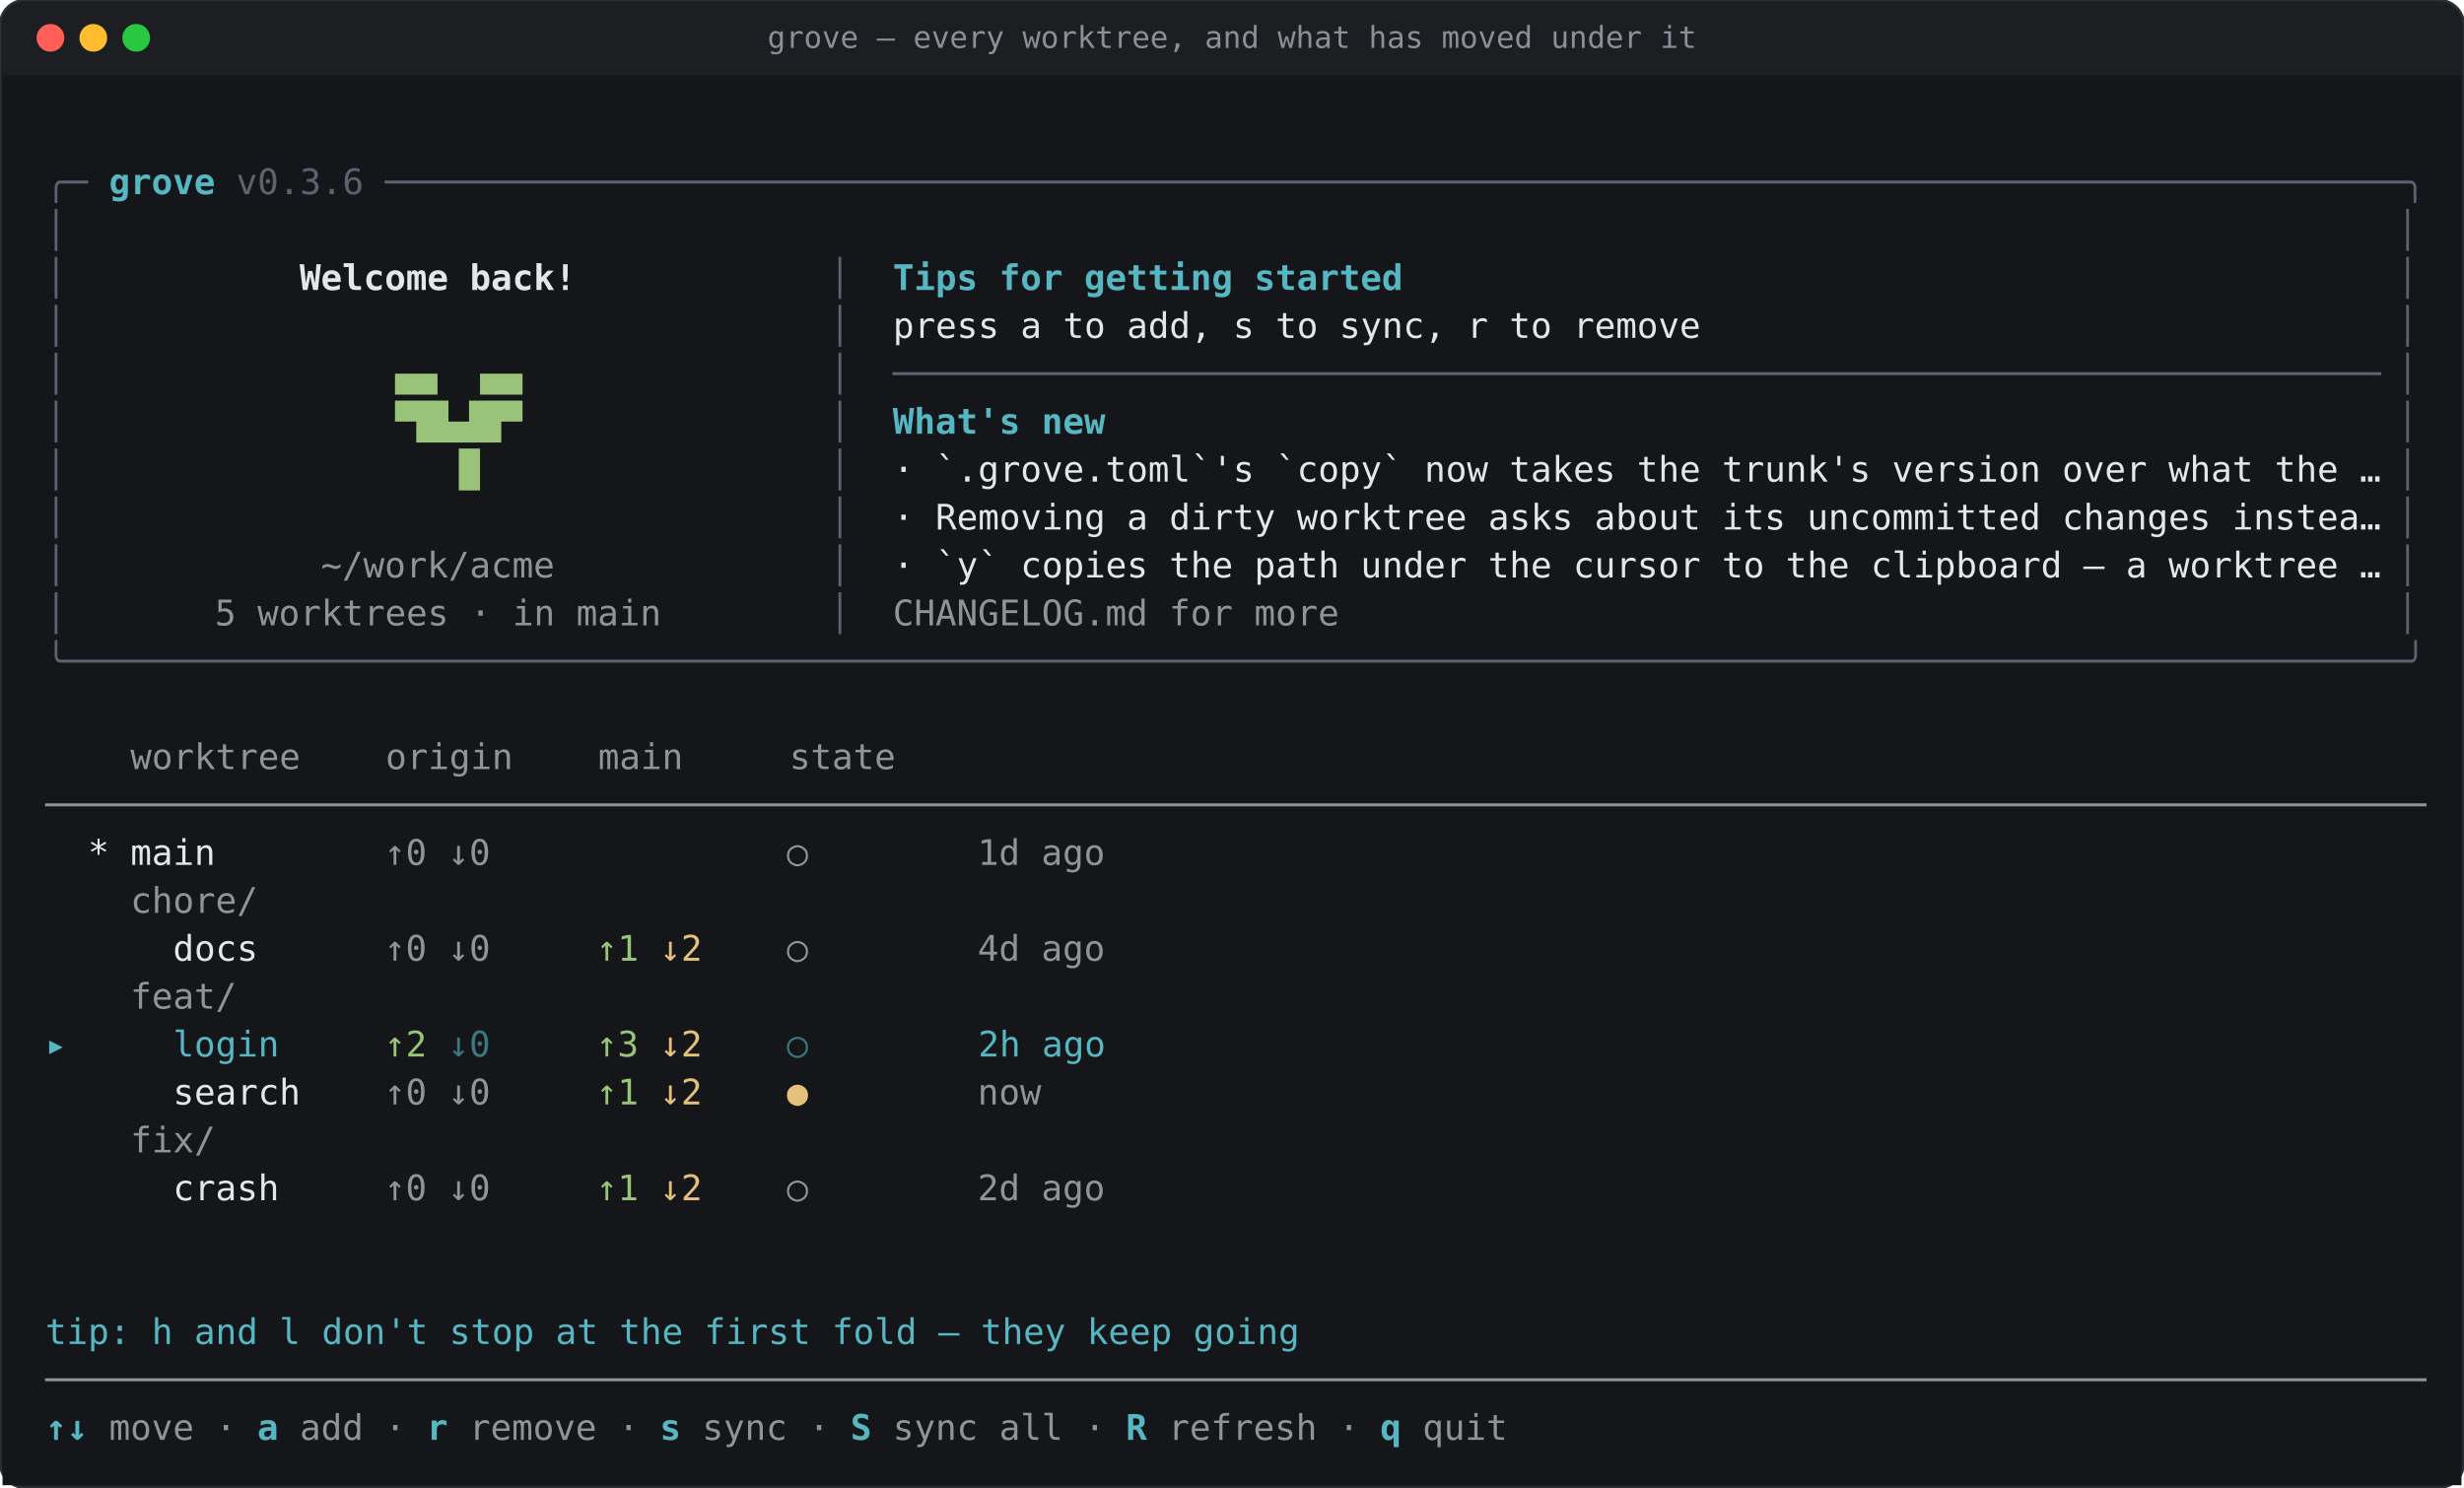
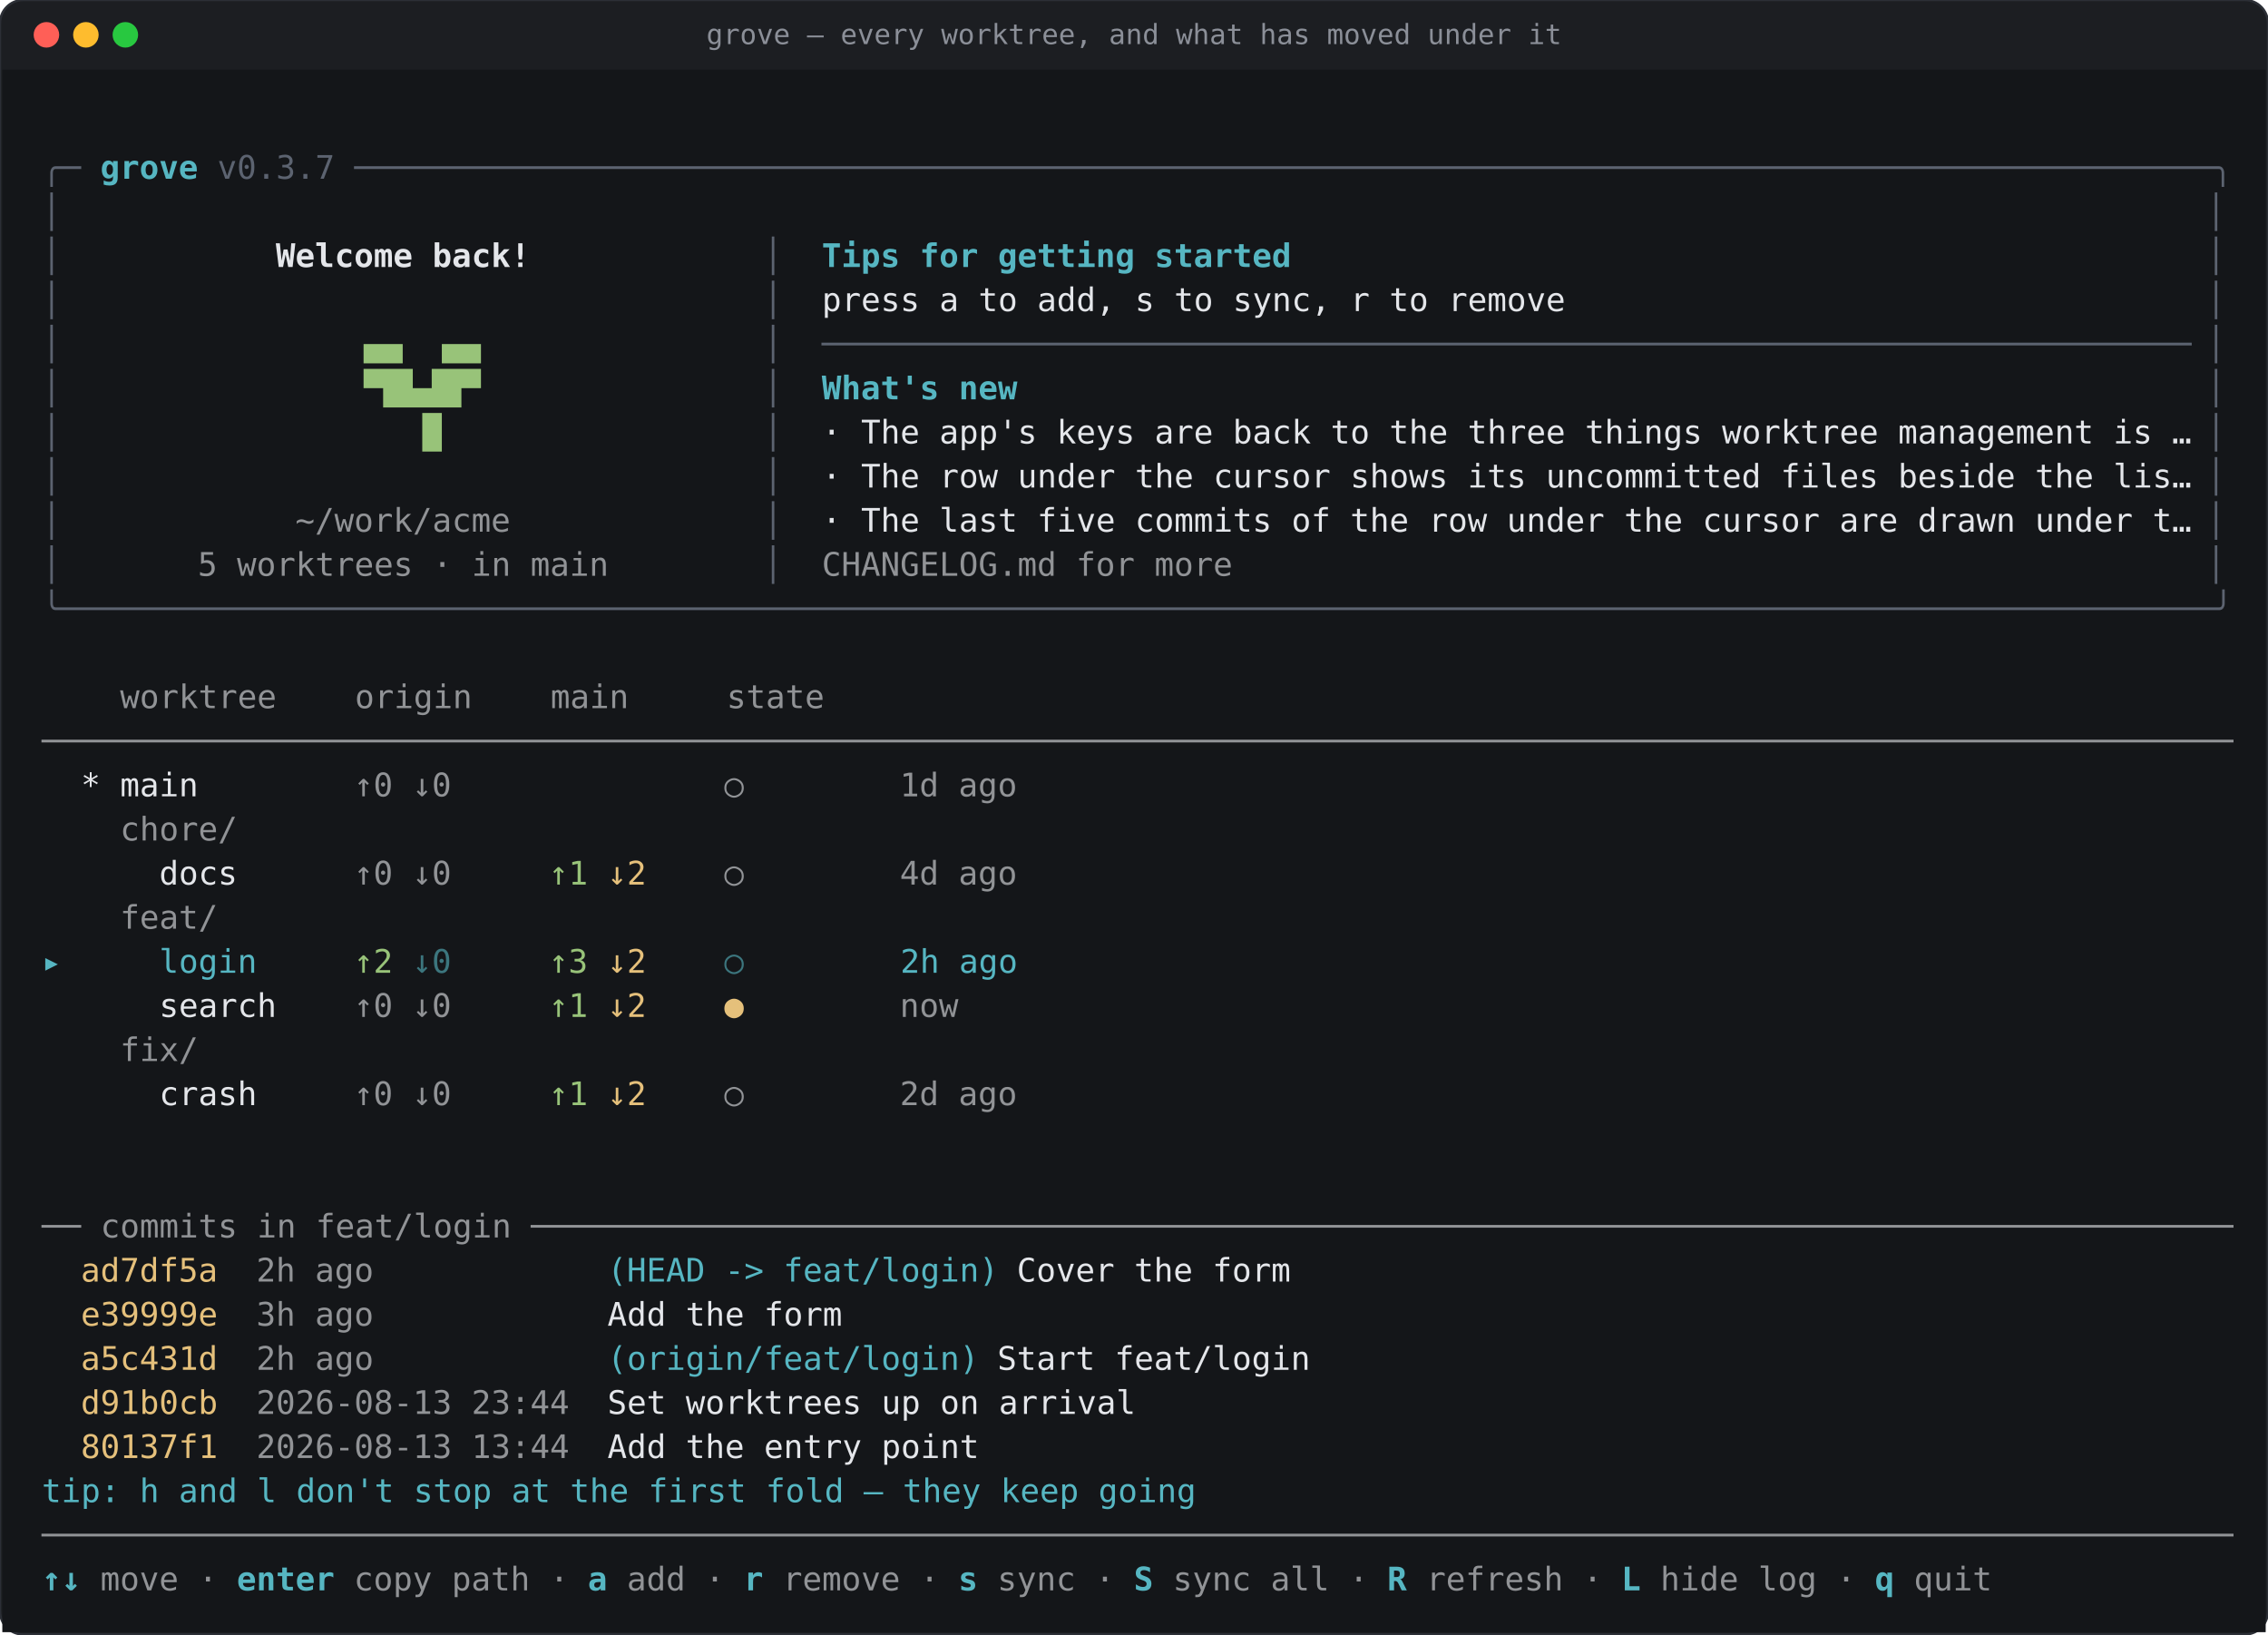
- <svg xmlns="http://www.w3.org/2000/svg" width="977" height="590" viewBox="0 0 977 590" font-family="ui-monospace, SFMono-Regular, Menlo, Consolas, 'DejaVu Sans Mono', monospace" font-size="14">
-   <rect width="977" height="590" rx="10" fill="#1c1e22" stroke="#2c2f36" />
-   <rect x="1" y="30" width="975" height="559" fill="#141619" />
+ <svg xmlns="http://www.w3.org/2000/svg" width="977" height="704" viewBox="0 0 977 704" font-family="ui-monospace, SFMono-Regular, Menlo, Consolas, 'DejaVu Sans Mono', monospace" font-size="14">
+   <rect width="977" height="704" rx="10" fill="#1c1e22" stroke="#2c2f36" />
+   <rect x="1" y="30" width="975" height="673" fill="#141619" />
  <circle cx="20" cy="15" r="5.5" fill="#ff5f57" />
  <circle cx="37" cy="15" r="5.5" fill="#febc2e" />
  <circle cx="54" cy="15" r="5.5" fill="#28c840" />
  <text x="488.5" y="19" fill="#8b8f98" font-size="12" text-anchor="middle">grove — every worktree, and what has moved under it</text>
  <text x="18.0" y="77.0" fill="#5c6370" textLength="25.2" lengthAdjust="spacingAndGlyphs" xml:space="preserve">╭─ </text>
  <text x="43.2" y="77.0" fill="#56b6c2" font-weight="600" textLength="42.0" lengthAdjust="spacingAndGlyphs" xml:space="preserve">grove</text>
-   <text x="85.2" y="77.0" fill="#5c6370" textLength="873.6" lengthAdjust="spacingAndGlyphs" xml:space="preserve"> v0.3.6 ───────────────────────────────────────────────────────────────────────────────────────────────╮</text>
+   <text x="85.2" y="77.0" fill="#5c6370" textLength="873.6" lengthAdjust="spacingAndGlyphs" xml:space="preserve"> v0.3.7 ───────────────────────────────────────────────────────────────────────────────────────────────╮</text>
  <text x="18.0" y="96.0" fill="#5c6370" textLength="8.4" lengthAdjust="spacingAndGlyphs" xml:space="preserve">│</text>
  <text x="950.4" y="96.0" fill="#5c6370" textLength="8.4" lengthAdjust="spacingAndGlyphs" xml:space="preserve">│</text>
  <text x="18.0" y="115.0" fill="#5c6370" textLength="8.4" lengthAdjust="spacingAndGlyphs" xml:space="preserve">│</text>
  <text x="118.8" y="115.0" fill="#e4e6ea" font-weight="600" textLength="109.2" lengthAdjust="spacingAndGlyphs" xml:space="preserve">Welcome back!</text>
  <text x="328.8" y="115.0" fill="#5c6370" textLength="8.4" lengthAdjust="spacingAndGlyphs" xml:space="preserve">│</text>
  <text x="354.0" y="115.0" fill="#56b6c2" font-weight="600" textLength="201.6" lengthAdjust="spacingAndGlyphs" xml:space="preserve">Tips for getting started</text>
  <text x="950.4" y="115.0" fill="#5c6370" textLength="8.4" lengthAdjust="spacingAndGlyphs" xml:space="preserve">│</text>
  <text x="18.0" y="134.0" fill="#5c6370" textLength="8.4" lengthAdjust="spacingAndGlyphs" xml:space="preserve">│</text>
  <text x="328.8" y="134.0" fill="#5c6370" textLength="8.4" lengthAdjust="spacingAndGlyphs" xml:space="preserve">│</text>
  <text x="337.2" y="134.0" fill="#e4e6ea" textLength="613.2" lengthAdjust="spacingAndGlyphs" xml:space="preserve">  press a to add, s to sync, r to remove                                 </text>
  <text x="950.4" y="134.0" fill="#5c6370" textLength="8.4" lengthAdjust="spacingAndGlyphs" xml:space="preserve">│</text>
  <text x="18.0" y="153.0" fill="#5c6370" textLength="8.4" lengthAdjust="spacingAndGlyphs" xml:space="preserve">│</text>
  <text x="152.4" y="153.0" fill="#98c379" textLength="58.8" lengthAdjust="spacingAndGlyphs" xml:space="preserve">▗▄▖ ▗▄▖</text>
  <text x="328.8" y="153.0" fill="#5c6370" textLength="8.4" lengthAdjust="spacingAndGlyphs" xml:space="preserve">│</text>
  <text x="354.0" y="153.0" fill="#5c6370" textLength="588.0" lengthAdjust="spacingAndGlyphs" xml:space="preserve">──────────────────────────────────────────────────────────────────────</text>
  <text x="950.4" y="153.0" fill="#5c6370" textLength="8.4" lengthAdjust="spacingAndGlyphs" xml:space="preserve">│</text>
  <text x="18.0" y="172.0" fill="#5c6370" textLength="8.4" lengthAdjust="spacingAndGlyphs" xml:space="preserve">│</text>
  <text x="152.4" y="172.0" fill="#98c379" textLength="58.8" lengthAdjust="spacingAndGlyphs" xml:space="preserve">▝▜█▄█▛▘</text>
  <text x="328.8" y="172.0" fill="#5c6370" textLength="8.4" lengthAdjust="spacingAndGlyphs" xml:space="preserve">│</text>
  <text x="354.0" y="172.0" fill="#56b6c2" font-weight="600" textLength="84.0" lengthAdjust="spacingAndGlyphs" xml:space="preserve">What's new</text>
  <text x="950.4" y="172.0" fill="#5c6370" textLength="8.4" lengthAdjust="spacingAndGlyphs" xml:space="preserve">│</text>
  <text x="18.0" y="191.0" fill="#5c6370" textLength="8.4" lengthAdjust="spacingAndGlyphs" xml:space="preserve">│</text>
  <text x="152.4" y="191.0" fill="#98c379" textLength="42.0" lengthAdjust="spacingAndGlyphs" xml:space="preserve">   ▐▌</text>
  <text x="328.8" y="191.0" fill="#5c6370" textLength="8.4" lengthAdjust="spacingAndGlyphs" xml:space="preserve">│</text>
-   <text x="337.2" y="191.0" fill="#e4e6ea" textLength="613.2" lengthAdjust="spacingAndGlyphs" xml:space="preserve">  · `.grove.toml`'s `copy` now takes the trunk's version over what the … </text>
+   <text x="337.2" y="191.0" fill="#e4e6ea" textLength="613.2" lengthAdjust="spacingAndGlyphs" xml:space="preserve">  · The app's keys are back to the three things worktree management is … </text>
  <text x="950.4" y="191.0" fill="#5c6370" textLength="8.4" lengthAdjust="spacingAndGlyphs" xml:space="preserve">│</text>
  <text x="18.0" y="210.0" fill="#5c6370" textLength="8.4" lengthAdjust="spacingAndGlyphs" xml:space="preserve">│</text>
  <text x="328.8" y="210.0" fill="#5c6370" textLength="8.4" lengthAdjust="spacingAndGlyphs" xml:space="preserve">│</text>
-   <text x="337.2" y="210.0" fill="#e4e6ea" textLength="613.2" lengthAdjust="spacingAndGlyphs" xml:space="preserve">  · Removing a dirty worktree asks about its uncommitted changes instea… </text>
+   <text x="337.2" y="210.0" fill="#e4e6ea" textLength="613.2" lengthAdjust="spacingAndGlyphs" xml:space="preserve">  · The row under the cursor shows its uncommitted files beside the lis… </text>
  <text x="950.4" y="210.0" fill="#5c6370" textLength="8.4" lengthAdjust="spacingAndGlyphs" xml:space="preserve">│</text>
  <text x="18.0" y="229.0" fill="#5c6370" textLength="8.4" lengthAdjust="spacingAndGlyphs" xml:space="preserve">│</text>
  <text x="127.2" y="229.0" fill="#e4e6ea" opacity="0.6" textLength="92.4" lengthAdjust="spacingAndGlyphs" xml:space="preserve">~/work/acme</text>
  <text x="328.8" y="229.0" fill="#5c6370" textLength="8.4" lengthAdjust="spacingAndGlyphs" xml:space="preserve">│</text>
-   <text x="337.2" y="229.0" fill="#e4e6ea" textLength="613.2" lengthAdjust="spacingAndGlyphs" xml:space="preserve">  · `y` copies the path under the cursor to the clipboard — a worktree … </text>
+   <text x="337.2" y="229.0" fill="#e4e6ea" textLength="613.2" lengthAdjust="spacingAndGlyphs" xml:space="preserve">  · The last five commits of the row under the cursor are drawn under t… </text>
  <text x="950.4" y="229.0" fill="#5c6370" textLength="8.4" lengthAdjust="spacingAndGlyphs" xml:space="preserve">│</text>
  <text x="18.0" y="248.0" fill="#5c6370" textLength="8.4" lengthAdjust="spacingAndGlyphs" xml:space="preserve">│</text>
  <text x="85.2" y="248.0" fill="#e4e6ea" opacity="0.6" textLength="176.4" lengthAdjust="spacingAndGlyphs" xml:space="preserve">5 worktrees · in main</text>
  <text x="328.8" y="248.0" fill="#5c6370" textLength="8.4" lengthAdjust="spacingAndGlyphs" xml:space="preserve">│</text>
  <text x="354.0" y="248.0" fill="#e4e6ea" opacity="0.6" textLength="176.4" lengthAdjust="spacingAndGlyphs" xml:space="preserve">CHANGELOG.md for more</text>
  <text x="950.4" y="248.0" fill="#5c6370" textLength="8.4" lengthAdjust="spacingAndGlyphs" xml:space="preserve">│</text>
  <text x="18.0" y="267.0" fill="#5c6370" textLength="940.8" lengthAdjust="spacingAndGlyphs" xml:space="preserve">╰──────────────────────────────────────────────────────────────────────────────────────────────────────────────╯</text>
  <text x="18.0" y="305.0" fill="#e4e6ea" opacity="0.6" textLength="336.0" lengthAdjust="spacingAndGlyphs" xml:space="preserve">    worktree    origin    main     state</text>
  <text x="18.0" y="324.0" fill="#e4e6ea" opacity="0.6" textLength="940.8" lengthAdjust="spacingAndGlyphs" xml:space="preserve">────────────────────────────────────────────────────────────────────────────────────────────────────────────────</text>
  <text x="18.0" y="343.0" fill="#e4e6ea" textLength="134.4" lengthAdjust="spacingAndGlyphs" xml:space="preserve">  * main        </text>
  <text x="152.4" y="343.0" fill="#e4e6ea" opacity="0.6" textLength="16.8" lengthAdjust="spacingAndGlyphs" xml:space="preserve">↑0</text>
  <text x="177.6" y="343.0" fill="#e4e6ea" opacity="0.6" textLength="16.8" lengthAdjust="spacingAndGlyphs" xml:space="preserve">↓0</text>
-   <text x="312.0" y="343.0" fill="#e4e6ea" opacity="0.6" textLength="42.0" lengthAdjust="spacingAndGlyphs" xml:space="preserve">○    </text>
+   <text x="312.0" y="343.0" fill="#e4e6ea" opacity="0.6" textLength="8.4" lengthAdjust="spacingAndGlyphs" xml:space="preserve">○</text>
  <text x="387.6" y="343.0" fill="#e4e6ea" opacity="0.6" textLength="50.4" lengthAdjust="spacingAndGlyphs" xml:space="preserve">1d ago</text>
  <text x="18.0" y="362.0" fill="#e4e6ea" opacity="0.6" textLength="84.0" lengthAdjust="spacingAndGlyphs" xml:space="preserve">    chore/</text>
  <text x="18.0" y="381.0" fill="#e4e6ea" textLength="134.4" lengthAdjust="spacingAndGlyphs" xml:space="preserve">      docs      </text>
  <text x="152.4" y="381.0" fill="#e4e6ea" opacity="0.6" textLength="16.8" lengthAdjust="spacingAndGlyphs" xml:space="preserve">↑0</text>
  <text x="177.6" y="381.0" fill="#e4e6ea" opacity="0.6" textLength="16.8" lengthAdjust="spacingAndGlyphs" xml:space="preserve">↓0</text>
  <text x="236.4" y="381.0" fill="#98c379" textLength="16.8" lengthAdjust="spacingAndGlyphs" xml:space="preserve">↑1</text>
  <text x="261.6" y="381.0" fill="#e5c07b" textLength="16.8" lengthAdjust="spacingAndGlyphs" xml:space="preserve">↓2</text>
-   <text x="312.0" y="381.0" fill="#e4e6ea" opacity="0.6" textLength="42.0" lengthAdjust="spacingAndGlyphs" xml:space="preserve">○    </text>
+   <text x="312.0" y="381.0" fill="#e4e6ea" opacity="0.6" textLength="8.4" lengthAdjust="spacingAndGlyphs" xml:space="preserve">○</text>
  <text x="387.6" y="381.0" fill="#e4e6ea" opacity="0.6" textLength="50.4" lengthAdjust="spacingAndGlyphs" xml:space="preserve">4d ago</text>
  <text x="18.0" y="400.0" fill="#e4e6ea" opacity="0.6" textLength="75.6" lengthAdjust="spacingAndGlyphs" xml:space="preserve">    feat/</text>
  <text x="18.0" y="419.0" fill="#56b6c2" textLength="134.4" lengthAdjust="spacingAndGlyphs" xml:space="preserve">▸     login     </text>
  <text x="152.4" y="419.0" fill="#98c379" textLength="16.8" lengthAdjust="spacingAndGlyphs" xml:space="preserve">↑2</text>
  <text x="177.6" y="419.0" fill="#56b6c2" opacity="0.6" textLength="16.8" lengthAdjust="spacingAndGlyphs" xml:space="preserve">↓0</text>
  <text x="236.4" y="419.0" fill="#98c379" textLength="16.8" lengthAdjust="spacingAndGlyphs" xml:space="preserve">↑3</text>
  <text x="261.6" y="419.0" fill="#e5c07b" textLength="16.8" lengthAdjust="spacingAndGlyphs" xml:space="preserve">↓2</text>
  <text x="312.0" y="419.0" fill="#56b6c2" opacity="0.6" textLength="8.4" lengthAdjust="spacingAndGlyphs" xml:space="preserve">○</text>
  <text x="320.4" y="419.0" fill="#56b6c2" textLength="117.6" lengthAdjust="spacingAndGlyphs" xml:space="preserve">        2h ago</text>
  <text x="18.0" y="438.0" fill="#e4e6ea" textLength="134.4" lengthAdjust="spacingAndGlyphs" xml:space="preserve">      search    </text>
  <text x="152.4" y="438.0" fill="#e4e6ea" opacity="0.6" textLength="16.8" lengthAdjust="spacingAndGlyphs" xml:space="preserve">↑0</text>
  <text x="177.6" y="438.0" fill="#e4e6ea" opacity="0.6" textLength="16.8" lengthAdjust="spacingAndGlyphs" xml:space="preserve">↓0</text>
  <text x="236.4" y="438.0" fill="#98c379" textLength="16.8" lengthAdjust="spacingAndGlyphs" xml:space="preserve">↑1</text>
  <text x="261.6" y="438.0" fill="#e5c07b" textLength="16.8" lengthAdjust="spacingAndGlyphs" xml:space="preserve">↓2</text>
  <text x="312.0" y="438.0" fill="#e5c07b" textLength="8.4" lengthAdjust="spacingAndGlyphs" xml:space="preserve">●</text>
  <text x="387.6" y="438.0" fill="#e4e6ea" opacity="0.6" textLength="50.4" lengthAdjust="spacingAndGlyphs" xml:space="preserve">now   </text>
  <text x="18.0" y="457.0" fill="#e4e6ea" opacity="0.6" textLength="67.2" lengthAdjust="spacingAndGlyphs" xml:space="preserve">    fix/</text>
  <text x="18.0" y="476.0" fill="#e4e6ea" textLength="134.4" lengthAdjust="spacingAndGlyphs" xml:space="preserve">      crash     </text>
  <text x="152.4" y="476.0" fill="#e4e6ea" opacity="0.6" textLength="16.8" lengthAdjust="spacingAndGlyphs" xml:space="preserve">↑0</text>
  <text x="177.6" y="476.0" fill="#e4e6ea" opacity="0.6" textLength="16.8" lengthAdjust="spacingAndGlyphs" xml:space="preserve">↓0</text>
  <text x="236.4" y="476.0" fill="#98c379" textLength="16.8" lengthAdjust="spacingAndGlyphs" xml:space="preserve">↑1</text>
  <text x="261.6" y="476.0" fill="#e5c07b" textLength="16.8" lengthAdjust="spacingAndGlyphs" xml:space="preserve">↓2</text>
-   <text x="312.0" y="476.0" fill="#e4e6ea" opacity="0.6" textLength="42.0" lengthAdjust="spacingAndGlyphs" xml:space="preserve">○    </text>
+   <text x="312.0" y="476.0" fill="#e4e6ea" opacity="0.6" textLength="8.4" lengthAdjust="spacingAndGlyphs" xml:space="preserve">○</text>
  <text x="387.6" y="476.0" fill="#e4e6ea" opacity="0.6" textLength="50.4" lengthAdjust="spacingAndGlyphs" xml:space="preserve">2d ago</text>
-   <text x="18.0" y="533.0" fill="#56b6c2" textLength="495.6" lengthAdjust="spacingAndGlyphs" xml:space="preserve">tip: h and l don't stop at the first fold — they keep going</text>
-   <text x="18.0" y="552.0" fill="#e4e6ea" opacity="0.6" textLength="940.8" lengthAdjust="spacingAndGlyphs" xml:space="preserve">────────────────────────────────────────────────────────────────────────────────────────────────────────────────</text>
-   <text x="18.0" y="571.0" fill="#56b6c2" font-weight="600" textLength="16.8" lengthAdjust="spacingAndGlyphs" xml:space="preserve">↑↓</text>
-   <text x="34.8" y="571.0" fill="#e4e6ea" opacity="0.6" textLength="67.2" lengthAdjust="spacingAndGlyphs" xml:space="preserve"> move · </text>
-   <text x="102.0" y="571.0" fill="#56b6c2" font-weight="600" textLength="8.4" lengthAdjust="spacingAndGlyphs" xml:space="preserve">a</text>
-   <text x="110.4" y="571.0" fill="#e4e6ea" opacity="0.6" textLength="58.8" lengthAdjust="spacingAndGlyphs" xml:space="preserve"> add · </text>
-   <text x="169.2" y="571.0" fill="#56b6c2" font-weight="600" textLength="8.4" lengthAdjust="spacingAndGlyphs" xml:space="preserve">r</text>
-   <text x="177.6" y="571.0" fill="#e4e6ea" opacity="0.6" textLength="84.0" lengthAdjust="spacingAndGlyphs" xml:space="preserve"> remove · </text>
-   <text x="261.6" y="571.0" fill="#56b6c2" font-weight="600" textLength="8.4" lengthAdjust="spacingAndGlyphs" xml:space="preserve">s</text>
-   <text x="270.0" y="571.0" fill="#e4e6ea" opacity="0.6" textLength="67.2" lengthAdjust="spacingAndGlyphs" xml:space="preserve"> sync · </text>
-   <text x="337.2" y="571.0" fill="#56b6c2" font-weight="600" textLength="8.4" lengthAdjust="spacingAndGlyphs" xml:space="preserve">S</text>
-   <text x="345.6" y="571.0" fill="#e4e6ea" opacity="0.6" textLength="100.8" lengthAdjust="spacingAndGlyphs" xml:space="preserve"> sync all · </text>
-   <text x="446.4" y="571.0" fill="#56b6c2" font-weight="600" textLength="8.4" lengthAdjust="spacingAndGlyphs" xml:space="preserve">R</text>
-   <text x="454.8" y="571.0" fill="#e4e6ea" opacity="0.6" textLength="92.4" lengthAdjust="spacingAndGlyphs" xml:space="preserve"> refresh · </text>
-   <text x="547.2" y="571.0" fill="#56b6c2" font-weight="600" textLength="8.4" lengthAdjust="spacingAndGlyphs" xml:space="preserve">q</text>
-   <text x="555.6" y="571.0" fill="#e4e6ea" opacity="0.6" textLength="42.0" lengthAdjust="spacingAndGlyphs" xml:space="preserve"> quit</text>
+   <text x="18.0" y="533.0" fill="#e4e6ea" opacity="0.6" textLength="940.8" lengthAdjust="spacingAndGlyphs" xml:space="preserve">── commits in feat/login ───────────────────────────────────────────────────────────────────────────────────────</text>
+   <text x="34.8" y="552.0" fill="#e5c07b" textLength="58.8" lengthAdjust="spacingAndGlyphs" xml:space="preserve">ad7df5a</text>
+   <text x="110.4" y="552.0" fill="#e4e6ea" opacity="0.6" textLength="134.4" lengthAdjust="spacingAndGlyphs" xml:space="preserve">2h ago          </text>
+   <text x="261.6" y="552.0" fill="#56b6c2" textLength="176.4" lengthAdjust="spacingAndGlyphs" xml:space="preserve">(HEAD -&gt; feat/login) </text>
+   <text x="438.0" y="552.0" fill="#e4e6ea" textLength="117.6" lengthAdjust="spacingAndGlyphs" xml:space="preserve">Cover the form</text>
+   <text x="34.8" y="571.0" fill="#e5c07b" textLength="58.8" lengthAdjust="spacingAndGlyphs" xml:space="preserve">e39999e</text>
+   <text x="110.4" y="571.0" fill="#e4e6ea" opacity="0.6" textLength="134.4" lengthAdjust="spacingAndGlyphs" xml:space="preserve">3h ago          </text>
+   <text x="244.8" y="571.0" fill="#e4e6ea" textLength="117.6" lengthAdjust="spacingAndGlyphs" xml:space="preserve">  Add the form</text>
+   <text x="34.8" y="590.0" fill="#e5c07b" textLength="58.8" lengthAdjust="spacingAndGlyphs" xml:space="preserve">a5c431d</text>
+   <text x="110.4" y="590.0" fill="#e4e6ea" opacity="0.6" textLength="134.4" lengthAdjust="spacingAndGlyphs" xml:space="preserve">2h ago          </text>
+   <text x="261.6" y="590.0" fill="#56b6c2" textLength="168.0" lengthAdjust="spacingAndGlyphs" xml:space="preserve">(origin/feat/login) </text>
+   <text x="429.6" y="590.0" fill="#e4e6ea" textLength="134.4" lengthAdjust="spacingAndGlyphs" xml:space="preserve">Start feat/login</text>
+   <text x="34.8" y="609.0" fill="#e5c07b" textLength="58.8" lengthAdjust="spacingAndGlyphs" xml:space="preserve">d91b0cb</text>
+   <text x="110.4" y="609.0" fill="#e4e6ea" opacity="0.6" textLength="134.4" lengthAdjust="spacingAndGlyphs" xml:space="preserve">2026-08-13 23:44</text>
+   <text x="244.8" y="609.0" fill="#e4e6ea" textLength="243.6" lengthAdjust="spacingAndGlyphs" xml:space="preserve">  Set worktrees up on arrival</text>
+   <text x="34.8" y="628.0" fill="#e5c07b" textLength="58.8" lengthAdjust="spacingAndGlyphs" xml:space="preserve">80137f1</text>
+   <text x="110.4" y="628.0" fill="#e4e6ea" opacity="0.6" textLength="134.4" lengthAdjust="spacingAndGlyphs" xml:space="preserve">2026-08-13 13:44</text>
+   <text x="244.8" y="628.0" fill="#e4e6ea" textLength="176.4" lengthAdjust="spacingAndGlyphs" xml:space="preserve">  Add the entry point</text>
+   <text x="18.0" y="647.0" fill="#56b6c2" textLength="495.6" lengthAdjust="spacingAndGlyphs" xml:space="preserve">tip: h and l don't stop at the first fold — they keep going</text>
+   <text x="18.0" y="666.0" fill="#e4e6ea" opacity="0.6" textLength="940.8" lengthAdjust="spacingAndGlyphs" xml:space="preserve">────────────────────────────────────────────────────────────────────────────────────────────────────────────────</text>
+   <text x="18.0" y="685.0" fill="#56b6c2" font-weight="600" textLength="16.8" lengthAdjust="spacingAndGlyphs" xml:space="preserve">↑↓</text>
+   <text x="34.8" y="685.0" fill="#e4e6ea" opacity="0.6" textLength="67.2" lengthAdjust="spacingAndGlyphs" xml:space="preserve"> move · </text>
+   <text x="102.0" y="685.0" fill="#56b6c2" font-weight="600" textLength="42.0" lengthAdjust="spacingAndGlyphs" xml:space="preserve">enter</text>
+   <text x="144.0" y="685.0" fill="#e4e6ea" opacity="0.6" textLength="109.2" lengthAdjust="spacingAndGlyphs" xml:space="preserve"> copy path · </text>
+   <text x="253.2" y="685.0" fill="#56b6c2" font-weight="600" textLength="8.4" lengthAdjust="spacingAndGlyphs" xml:space="preserve">a</text>
+   <text x="261.6" y="685.0" fill="#e4e6ea" opacity="0.6" textLength="58.8" lengthAdjust="spacingAndGlyphs" xml:space="preserve"> add · </text>
+   <text x="320.4" y="685.0" fill="#56b6c2" font-weight="600" textLength="8.4" lengthAdjust="spacingAndGlyphs" xml:space="preserve">r</text>
+   <text x="328.8" y="685.0" fill="#e4e6ea" opacity="0.6" textLength="84.0" lengthAdjust="spacingAndGlyphs" xml:space="preserve"> remove · </text>
+   <text x="412.8" y="685.0" fill="#56b6c2" font-weight="600" textLength="8.4" lengthAdjust="spacingAndGlyphs" xml:space="preserve">s</text>
+   <text x="421.2" y="685.0" fill="#e4e6ea" opacity="0.6" textLength="67.2" lengthAdjust="spacingAndGlyphs" xml:space="preserve"> sync · </text>
+   <text x="488.4" y="685.0" fill="#56b6c2" font-weight="600" textLength="8.4" lengthAdjust="spacingAndGlyphs" xml:space="preserve">S</text>
+   <text x="496.8" y="685.0" fill="#e4e6ea" opacity="0.6" textLength="100.8" lengthAdjust="spacingAndGlyphs" xml:space="preserve"> sync all · </text>
+   <text x="597.6" y="685.0" fill="#56b6c2" font-weight="600" textLength="8.4" lengthAdjust="spacingAndGlyphs" xml:space="preserve">R</text>
+   <text x="606.0" y="685.0" fill="#e4e6ea" opacity="0.6" textLength="92.4" lengthAdjust="spacingAndGlyphs" xml:space="preserve"> refresh · </text>
+   <text x="698.4" y="685.0" fill="#56b6c2" font-weight="600" textLength="8.4" lengthAdjust="spacingAndGlyphs" xml:space="preserve">L</text>
+   <text x="706.8" y="685.0" fill="#e4e6ea" opacity="0.6" textLength="100.8" lengthAdjust="spacingAndGlyphs" xml:space="preserve"> hide log · </text>
+   <text x="807.6" y="685.0" fill="#56b6c2" font-weight="600" textLength="8.4" lengthAdjust="spacingAndGlyphs" xml:space="preserve">q</text>
+   <text x="816.0" y="685.0" fill="#e4e6ea" opacity="0.6" textLength="42.0" lengthAdjust="spacingAndGlyphs" xml:space="preserve"> quit</text>
</svg>
